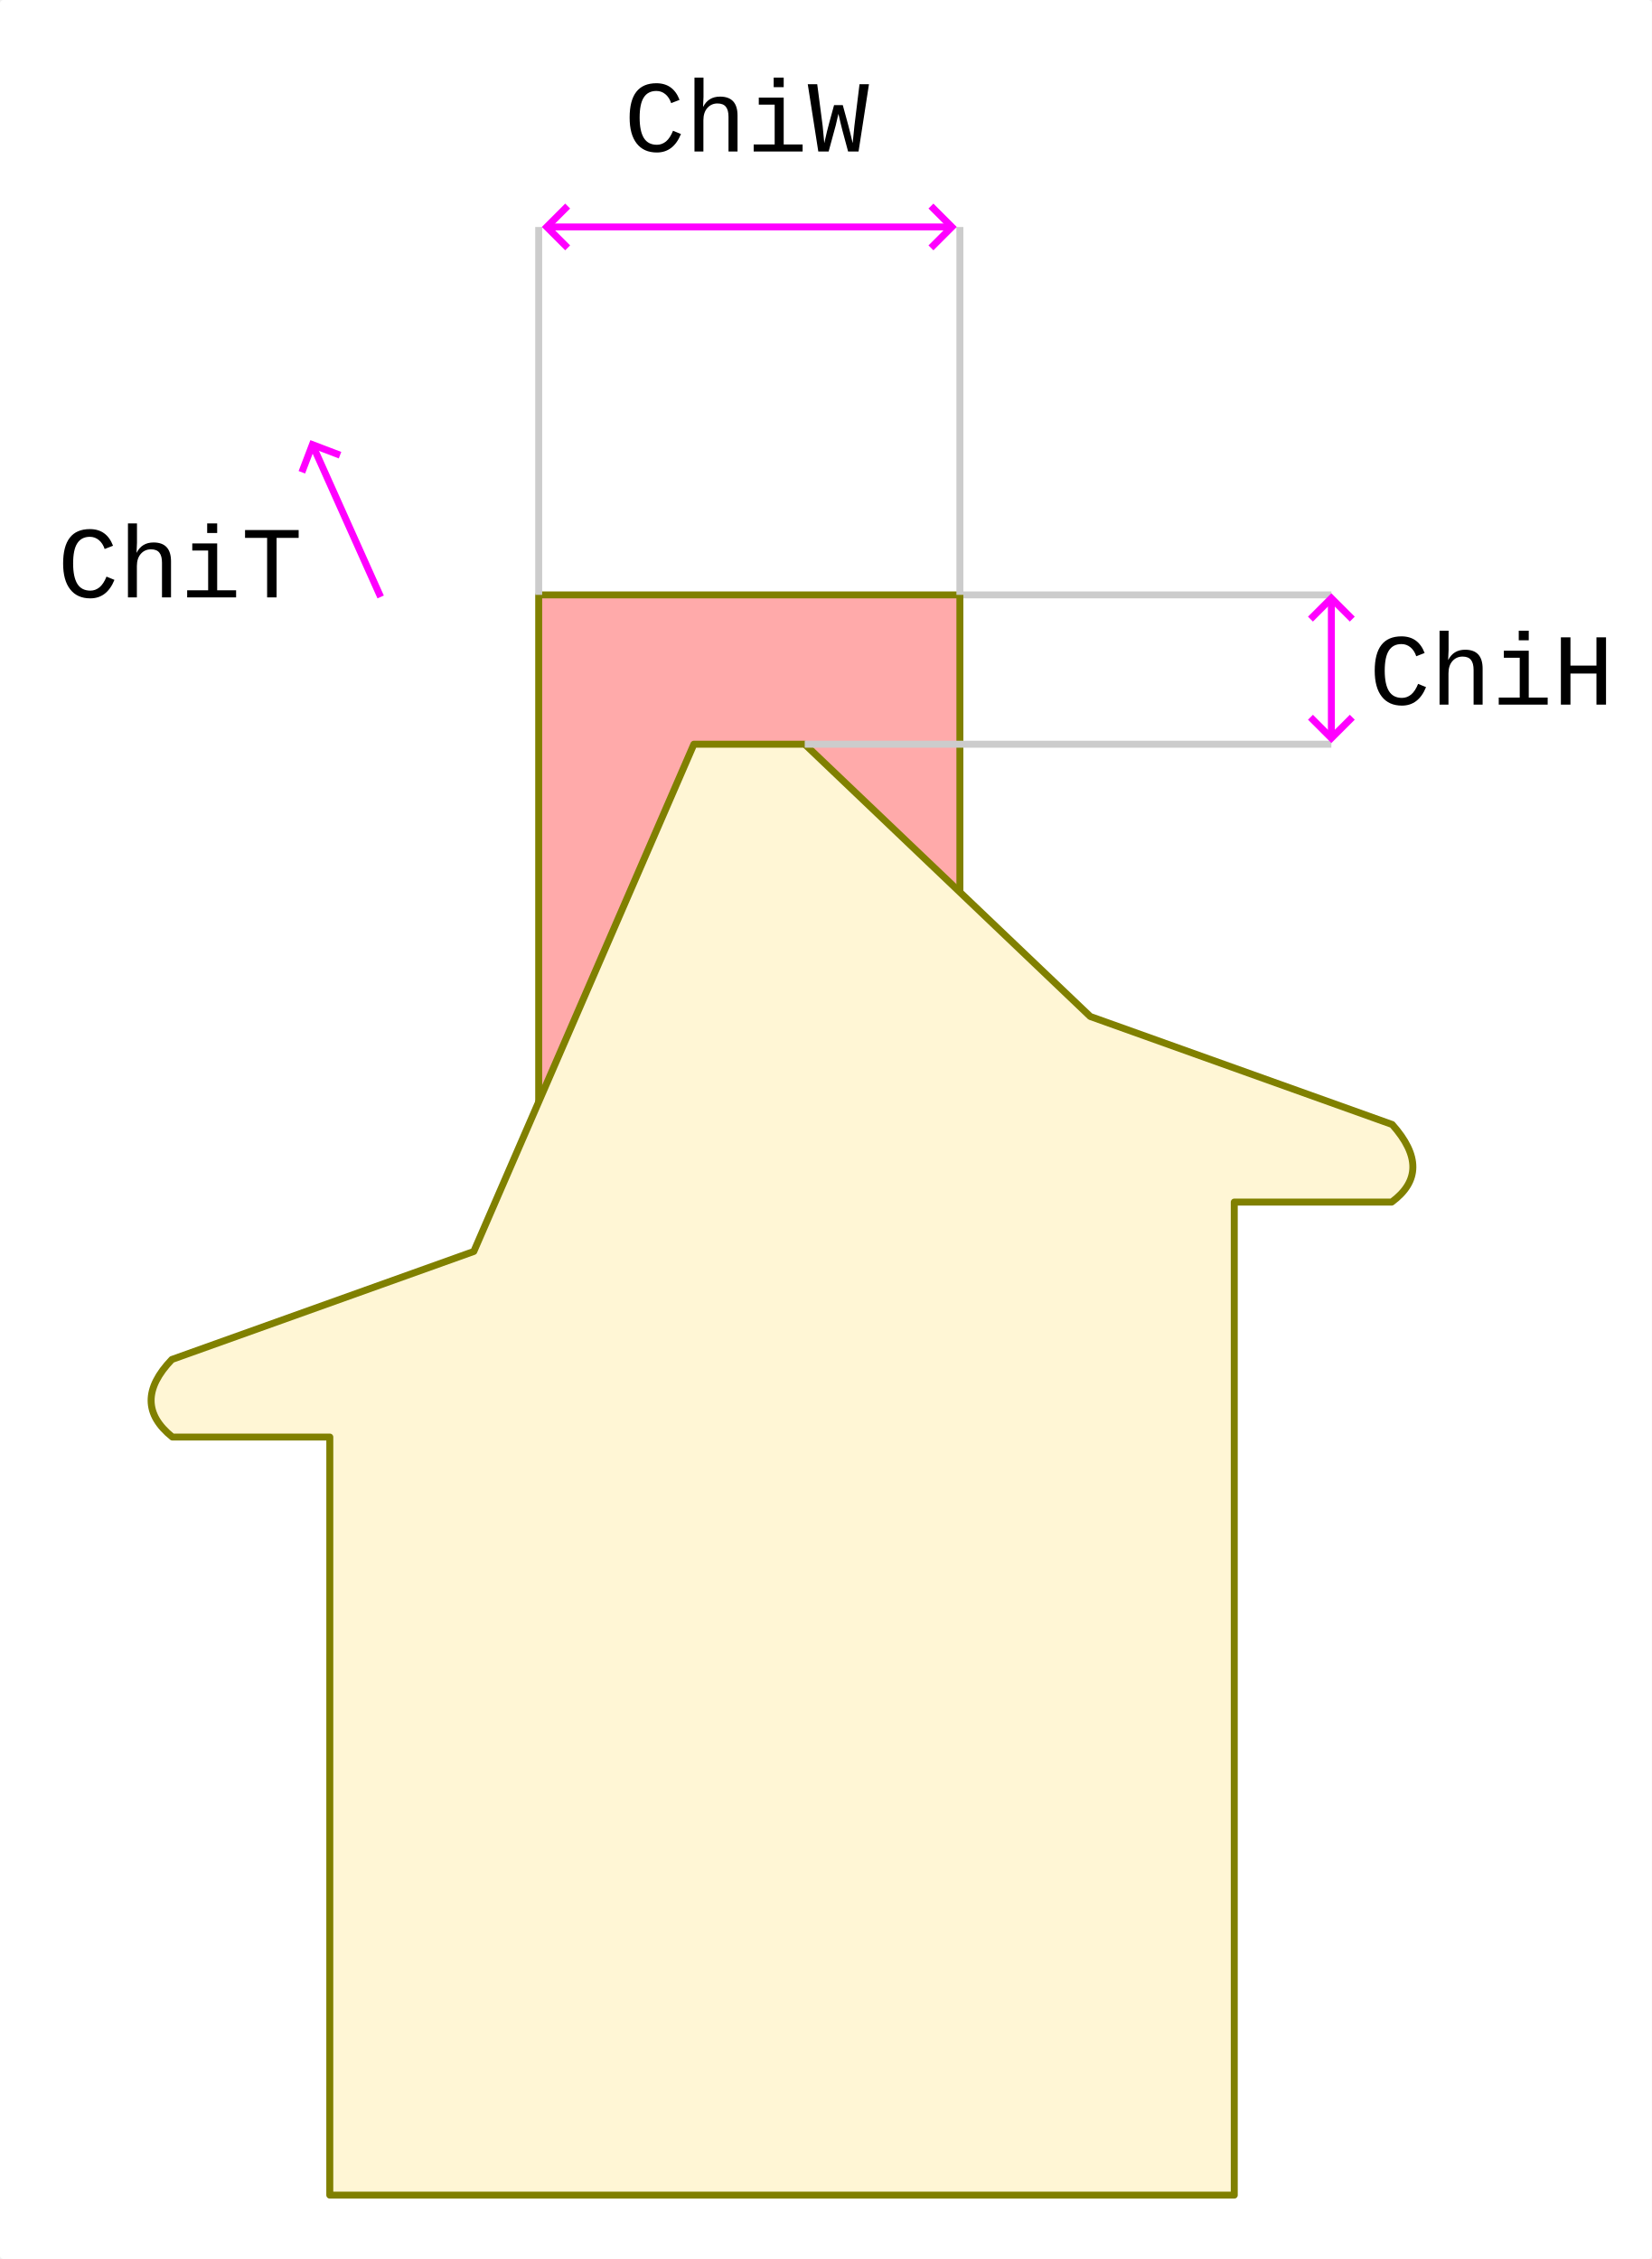
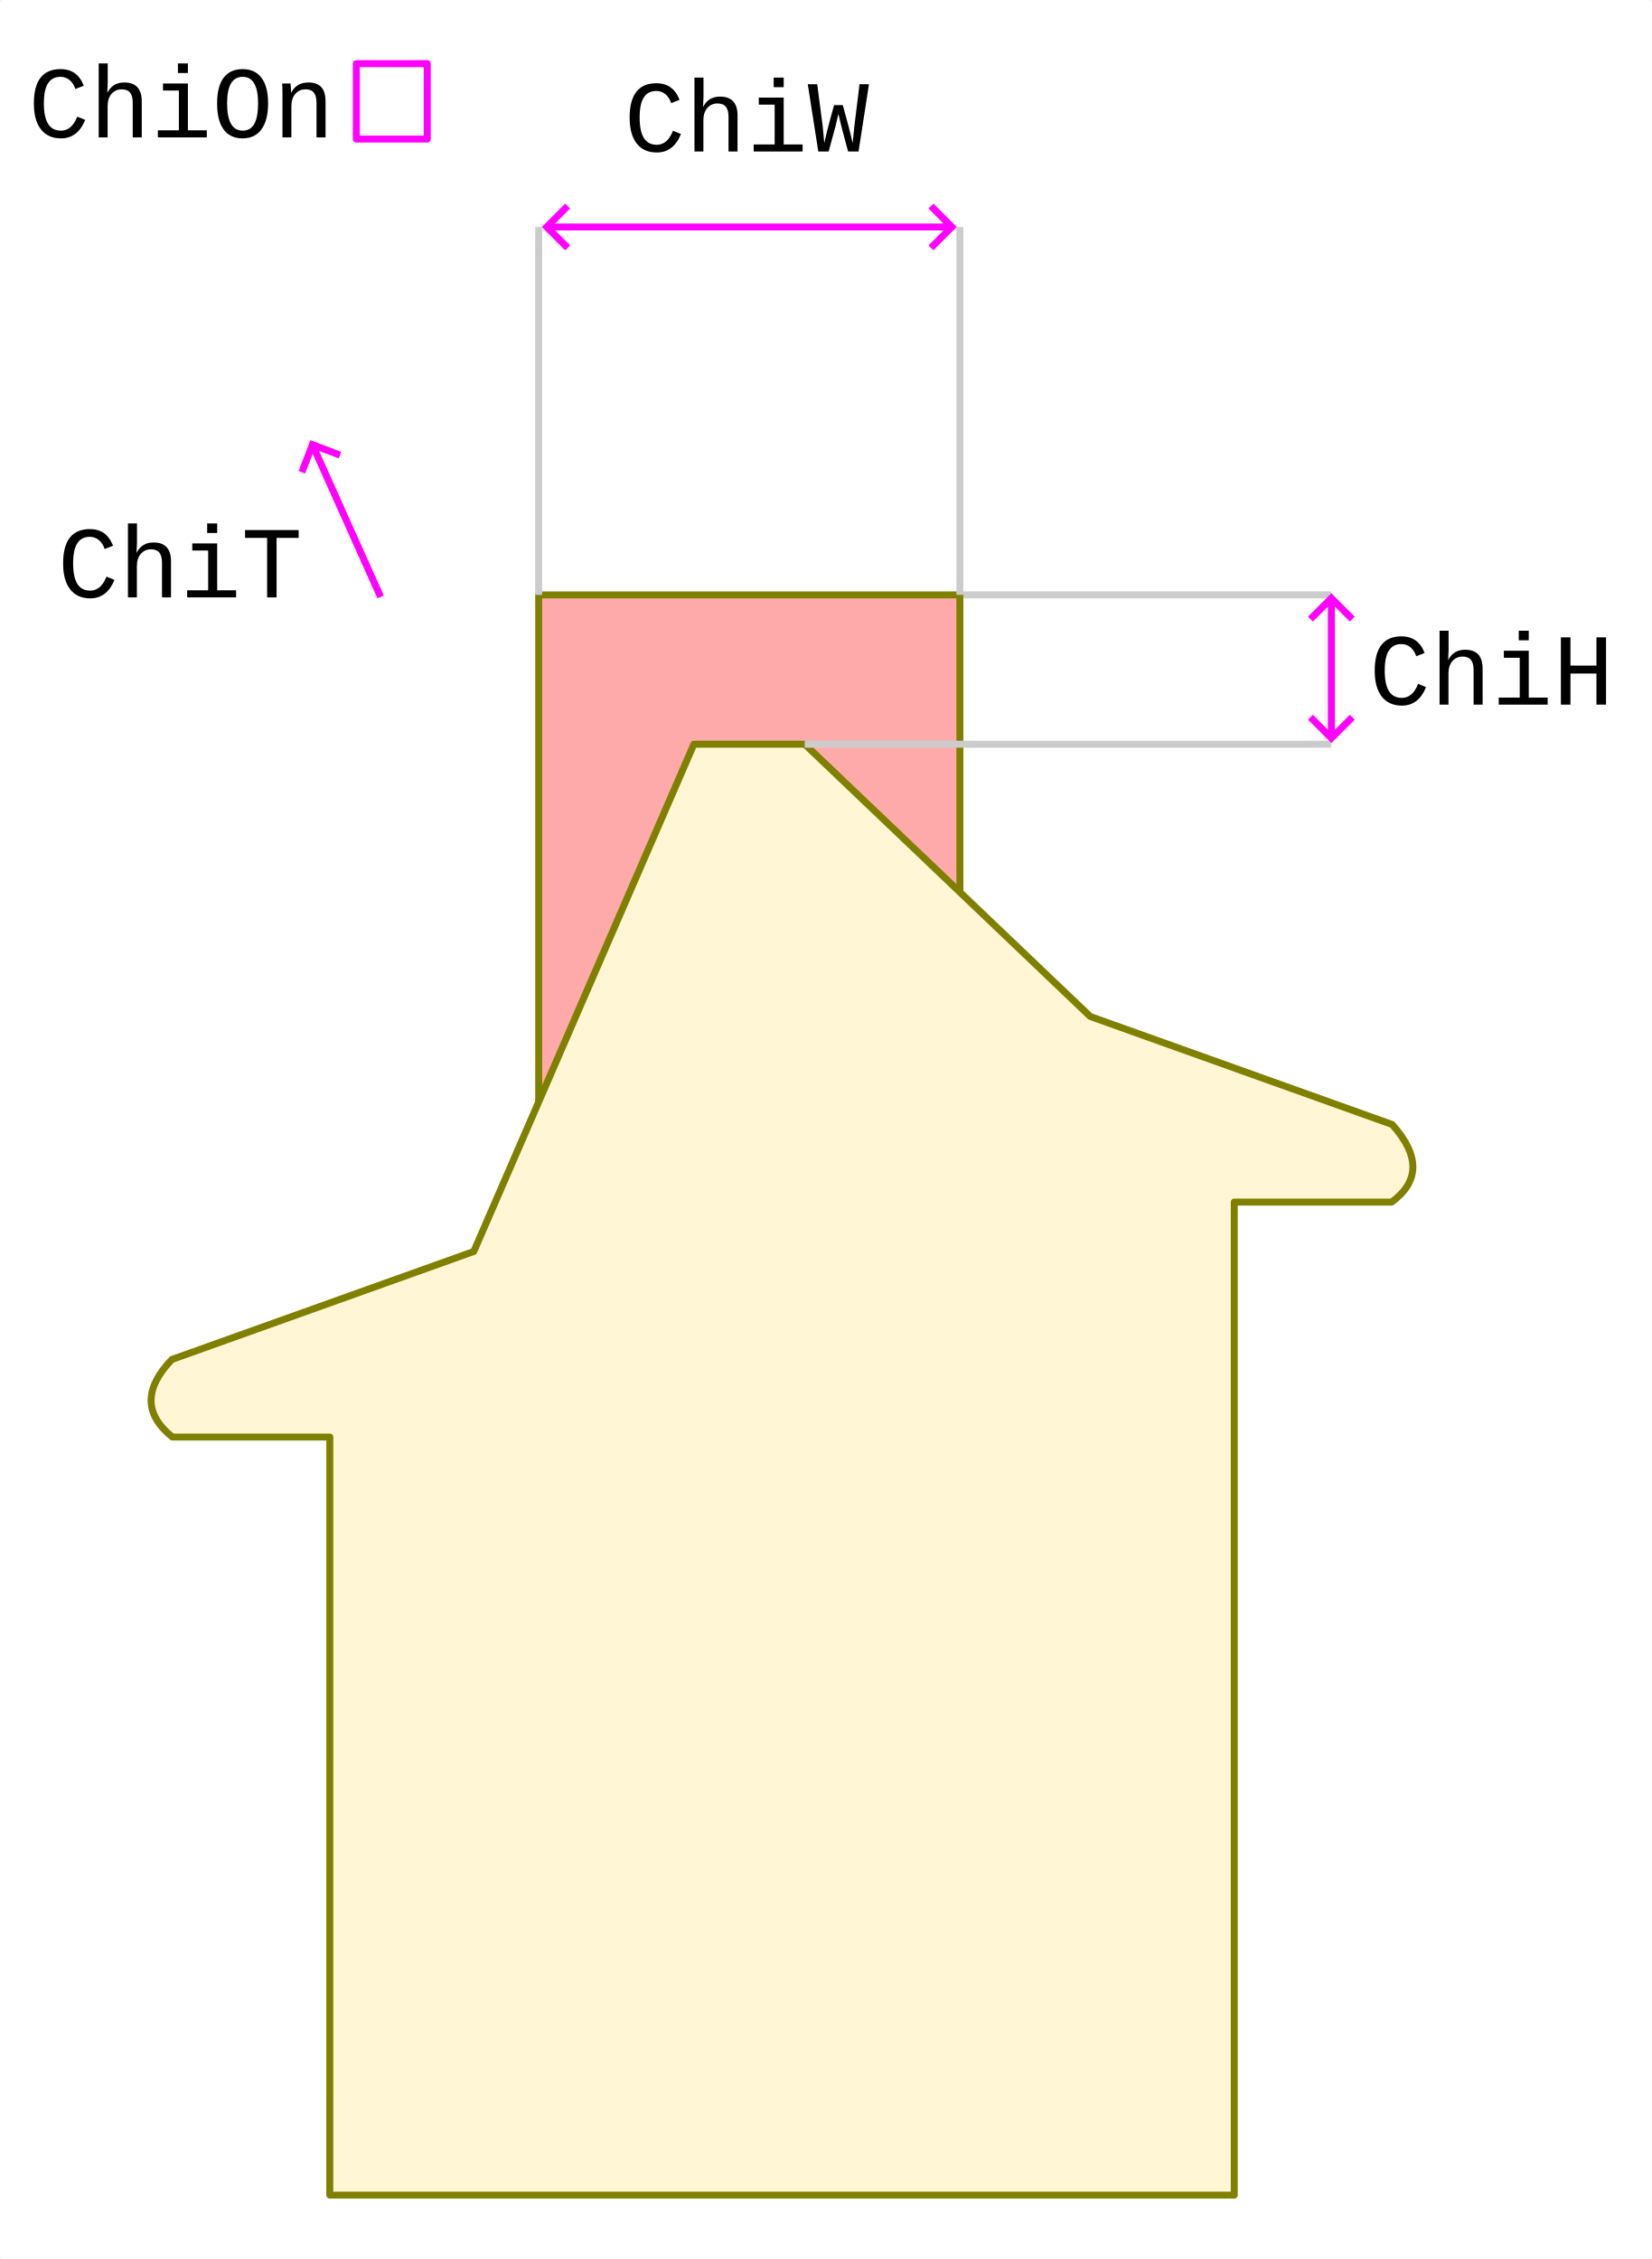
<svg xmlns="http://www.w3.org/2000/svg" width="237.353" height="324.632" viewBox="0 0 62.8 85.892" version="1.1" id="svg1">
  <defs id="defs1">
+     <rect x="400.081" y="2295.368" width="71.989" height="34.402" id="rect4" />
    <rect x="409.809" y="2436.798" width="110.041" height="45.869" id="rect65" />
    <rect x="397.942" y="2267.277" width="97.699" height="40.832" id="rect64" />
    <rect x="409" y="2353.979" width="88.553" height="40.135" id="rect63" />
    <marker style="overflow:visible" id="ArrowWide-75-6" refX="0" refY="0" orient="auto-start-reverse" markerWidth="1" markerHeight="1" viewBox="0 0 1 1" preserveAspectRatio="xMidYMid">
      <path style="fill:none;stroke:context-stroke;stroke-width:1;stroke-linecap:butt" d="M 3,-3 0,0 3,3" transform="rotate(180,0.125,0)" id="path4-3-3" />
    </marker>
    <marker style="overflow:visible" id="ArrowWide-75-4-1-2" refX="0" refY="0" orient="auto-start-reverse" markerWidth="1" markerHeight="1" viewBox="0 0 1 1" preserveAspectRatio="xMidYMid">
      <path style="fill:none;stroke:context-stroke;stroke-width:1;stroke-linecap:butt" d="M 3,-3 0,0 3,3" transform="rotate(180,0.125,0)" id="path4-3-4-4-17" />
    </marker>
    <marker style="overflow:visible" id="ArrowWide-75-4-4-4-85" refX="0" refY="0" orient="auto-start-reverse" markerWidth="1" markerHeight="1" viewBox="0 0 1 1" preserveAspectRatio="xMidYMid">
      <path style="fill:none;stroke:context-stroke;stroke-width:1;stroke-linecap:butt" d="M 3,-3 0,0 3,3" transform="rotate(180,0.125,0)" id="path4-3-4-9-8-9" />
    </marker>
  </defs>
  <g id="layer1" transform="translate(-27.84841,-584.2599)">
    <rect style="fill:#ffffff;stroke:#ffffff;stroke-width:0.265;stroke-linejoin:round;stroke-dasharray:none" id="rect66" width="62.535" height="85.628" x="27.981" y="584.392" />
    <rect style="fill:#ffaaaa;stroke:#808000;stroke-width:0.265;stroke-linejoin:round;stroke-dasharray:none" id="rect62" width="16.013" height="22.081" x="48.328" y="606.879" />
    <path style="fill:#fff6d5;stroke:#808000;stroke-width:0.265;stroke-linejoin:round" d="m 40.386,667.723 h 34.386 v -37.757 h 5.984 c 1.068,-0.787 1.074,-1.77 0.02,-2.95 l -11.478,-4.107 -10.856,-10.353 h -4.214 l -8.367,19.287 -11.478,4.107 c -1.059,1.105 -1.053,2.089 0.02,2.95 h 5.984 z" id="path30-8" />
    <path style="fill:#ffffff;stroke:#cccccc;stroke-width:0.265;stroke-linejoin:round" d="M 48.328,606.879 V 592.889" id="path2-6-6-2-2-1" />
    <path style="fill:#ffffff;stroke:#cccccc;stroke-width:0.265;stroke-linejoin:round" d="M 64.341,606.879 V 592.889" id="path2-6-6-2-2-1-4" />
    <path style="fill:#ffffff;stroke:#cccccc;stroke-width:0.265;stroke-linejoin:round" d="M 78.464,606.879 H 64.473" id="path2-6-6-2-2-1-4-3" />
    <path style="fill:#ffffff;stroke:#cccccc;stroke-width:0.265;stroke-linejoin:round" d="M 78.464,612.556 H 58.442" id="path2-6-6-2-2-1-4-3-4" />
    <path style="fill:#ffffff;stroke:#ff00ff;stroke-width:0.265;stroke-linejoin:round;marker-start:url(#ArrowWide-75-6);marker-end:url(#ArrowWide-75-6)" d="M 48.701,592.889 H 63.969" id="path16-3-5" />
    <path style="fill:#ffffff;stroke:#ff00ff;stroke-width:0.265;stroke-linejoin:round;marker-start:url(#ArrowWide-75-4-1-2);marker-end:url(#ArrowWide-75-4-1-2)" d="m 78.464,607.071 v 5.188" id="path16-3-7-0-7" />
    <path style="fill:#ffffff;stroke:#ff00ff;stroke-width:0.265;stroke-linejoin:round;stroke-dasharray:none;marker-end:url(#ArrowWide-75-4-4-4-85)" d="m 42.32,606.957 -2.568,-5.731" id="path16-3-7-4-93-5" />
-     <text xml:space="preserve" transform="matrix(0.2645833,0,0,0.2645833,-28.31782,-15.22444)" id="text62" style="font-size:14.667px;line-height:normal;font-family:'Liberation Mono';-inkscape-font-specification:'Liberation Mono';text-decoration-color:#000000;white-space:pre;shape-inside:url(#rect63);fill:#000000;stroke-width:1;-inkscape-stroke:none;stop-color:#000000">
+     <text xml:space="preserve" transform="matrix(0.2645833,0,0,0.2645833,-28.31782,-15.22444)" id="text62" style="font-size:14.667px;line-height:normal;font-family:'Liberation Mono';-inkscape-font-specification:'Liberation Mono';text-decoration-color:#000000;white-space:pre;shape-inside:url(#rect63);display:inline;fill:#000000;stroke-width:1;-inkscape-stroke:none;stop-color:#000000">
      <tspan x="409" y="2367.029" id="tspan1">ChiH</tspan>
    </text>
-     <text xml:space="preserve" transform="matrix(0.2645833,0,0,0.2645833,-53.71814,-13.31612)" id="text63" style="font-size:14.667px;line-height:normal;font-family:'Liberation Mono';-inkscape-font-specification:'Liberation Mono';text-decoration-color:#000000;white-space:pre;shape-inside:url(#rect64);fill:#000000;stroke-width:1;-inkscape-stroke:none;stop-color:#000000">
+     <text xml:space="preserve" transform="matrix(0.2645833,0,0,0.2645833,-53.71814,-13.31612)" id="text63" style="font-size:14.667px;line-height:normal;font-family:'Liberation Mono';-inkscape-font-specification:'Liberation Mono';text-decoration-color:#000000;white-space:pre;shape-inside:url(#rect64);display:inline;fill:#000000;stroke-width:1;-inkscape-stroke:none;stop-color:#000000">
      <tspan x="397.943" y="2280.327" id="tspan2">ChiW</tspan>
    </text>
-     <text xml:space="preserve" transform="matrix(0.2645833,0,0,0.2645833,-78.39547,-41.21536)" id="text64" style="font-size:14.667px;line-height:normal;font-family:'Liberation Mono';-inkscape-font-specification:'Liberation Mono';text-decoration-color:#000000;white-space:pre;shape-inside:url(#rect65);fill:#000000;stroke-width:1;-inkscape-stroke:none;stop-color:#000000">
+     <text xml:space="preserve" transform="matrix(0.2645833,0,0,0.2645833,-78.39547,-41.21536)" id="text64" style="font-size:14.667px;line-height:normal;font-family:'Liberation Mono';-inkscape-font-specification:'Liberation Mono';text-decoration-color:#000000;white-space:pre;shape-inside:url(#rect65);display:inline;fill:#000000;stroke-width:1;-inkscape-stroke:none;stop-color:#000000">
      <tspan x="409.809" y="2449.847" id="tspan3">ChiT</tspan>
    </text>
+     <text xml:space="preserve" transform="matrix(0.2645833,0,0,0.2645833,-76.93313,-21.28535)" id="text3" style="font-size:14.667px;line-height:normal;font-family:'Liberation Mono';-inkscape-font-specification:'Liberation Mono';text-decoration-color:#000000;white-space:pre;shape-inside:url(#rect4);display:inline;fill:#000000;stroke-width:1;-inkscape-stroke:none;stop-color:#000000">
+       <tspan x="400.08" y="2308.417" id="tspan4">ChiOn</tspan>
+     </text>
+     <rect style="fill:none;stroke:#ff00ff;stroke-width:0.265;stroke-linejoin:round" id="rect5" width="2.697" height="2.866" x="41.395" y="586.681" />
  </g>
</svg>
